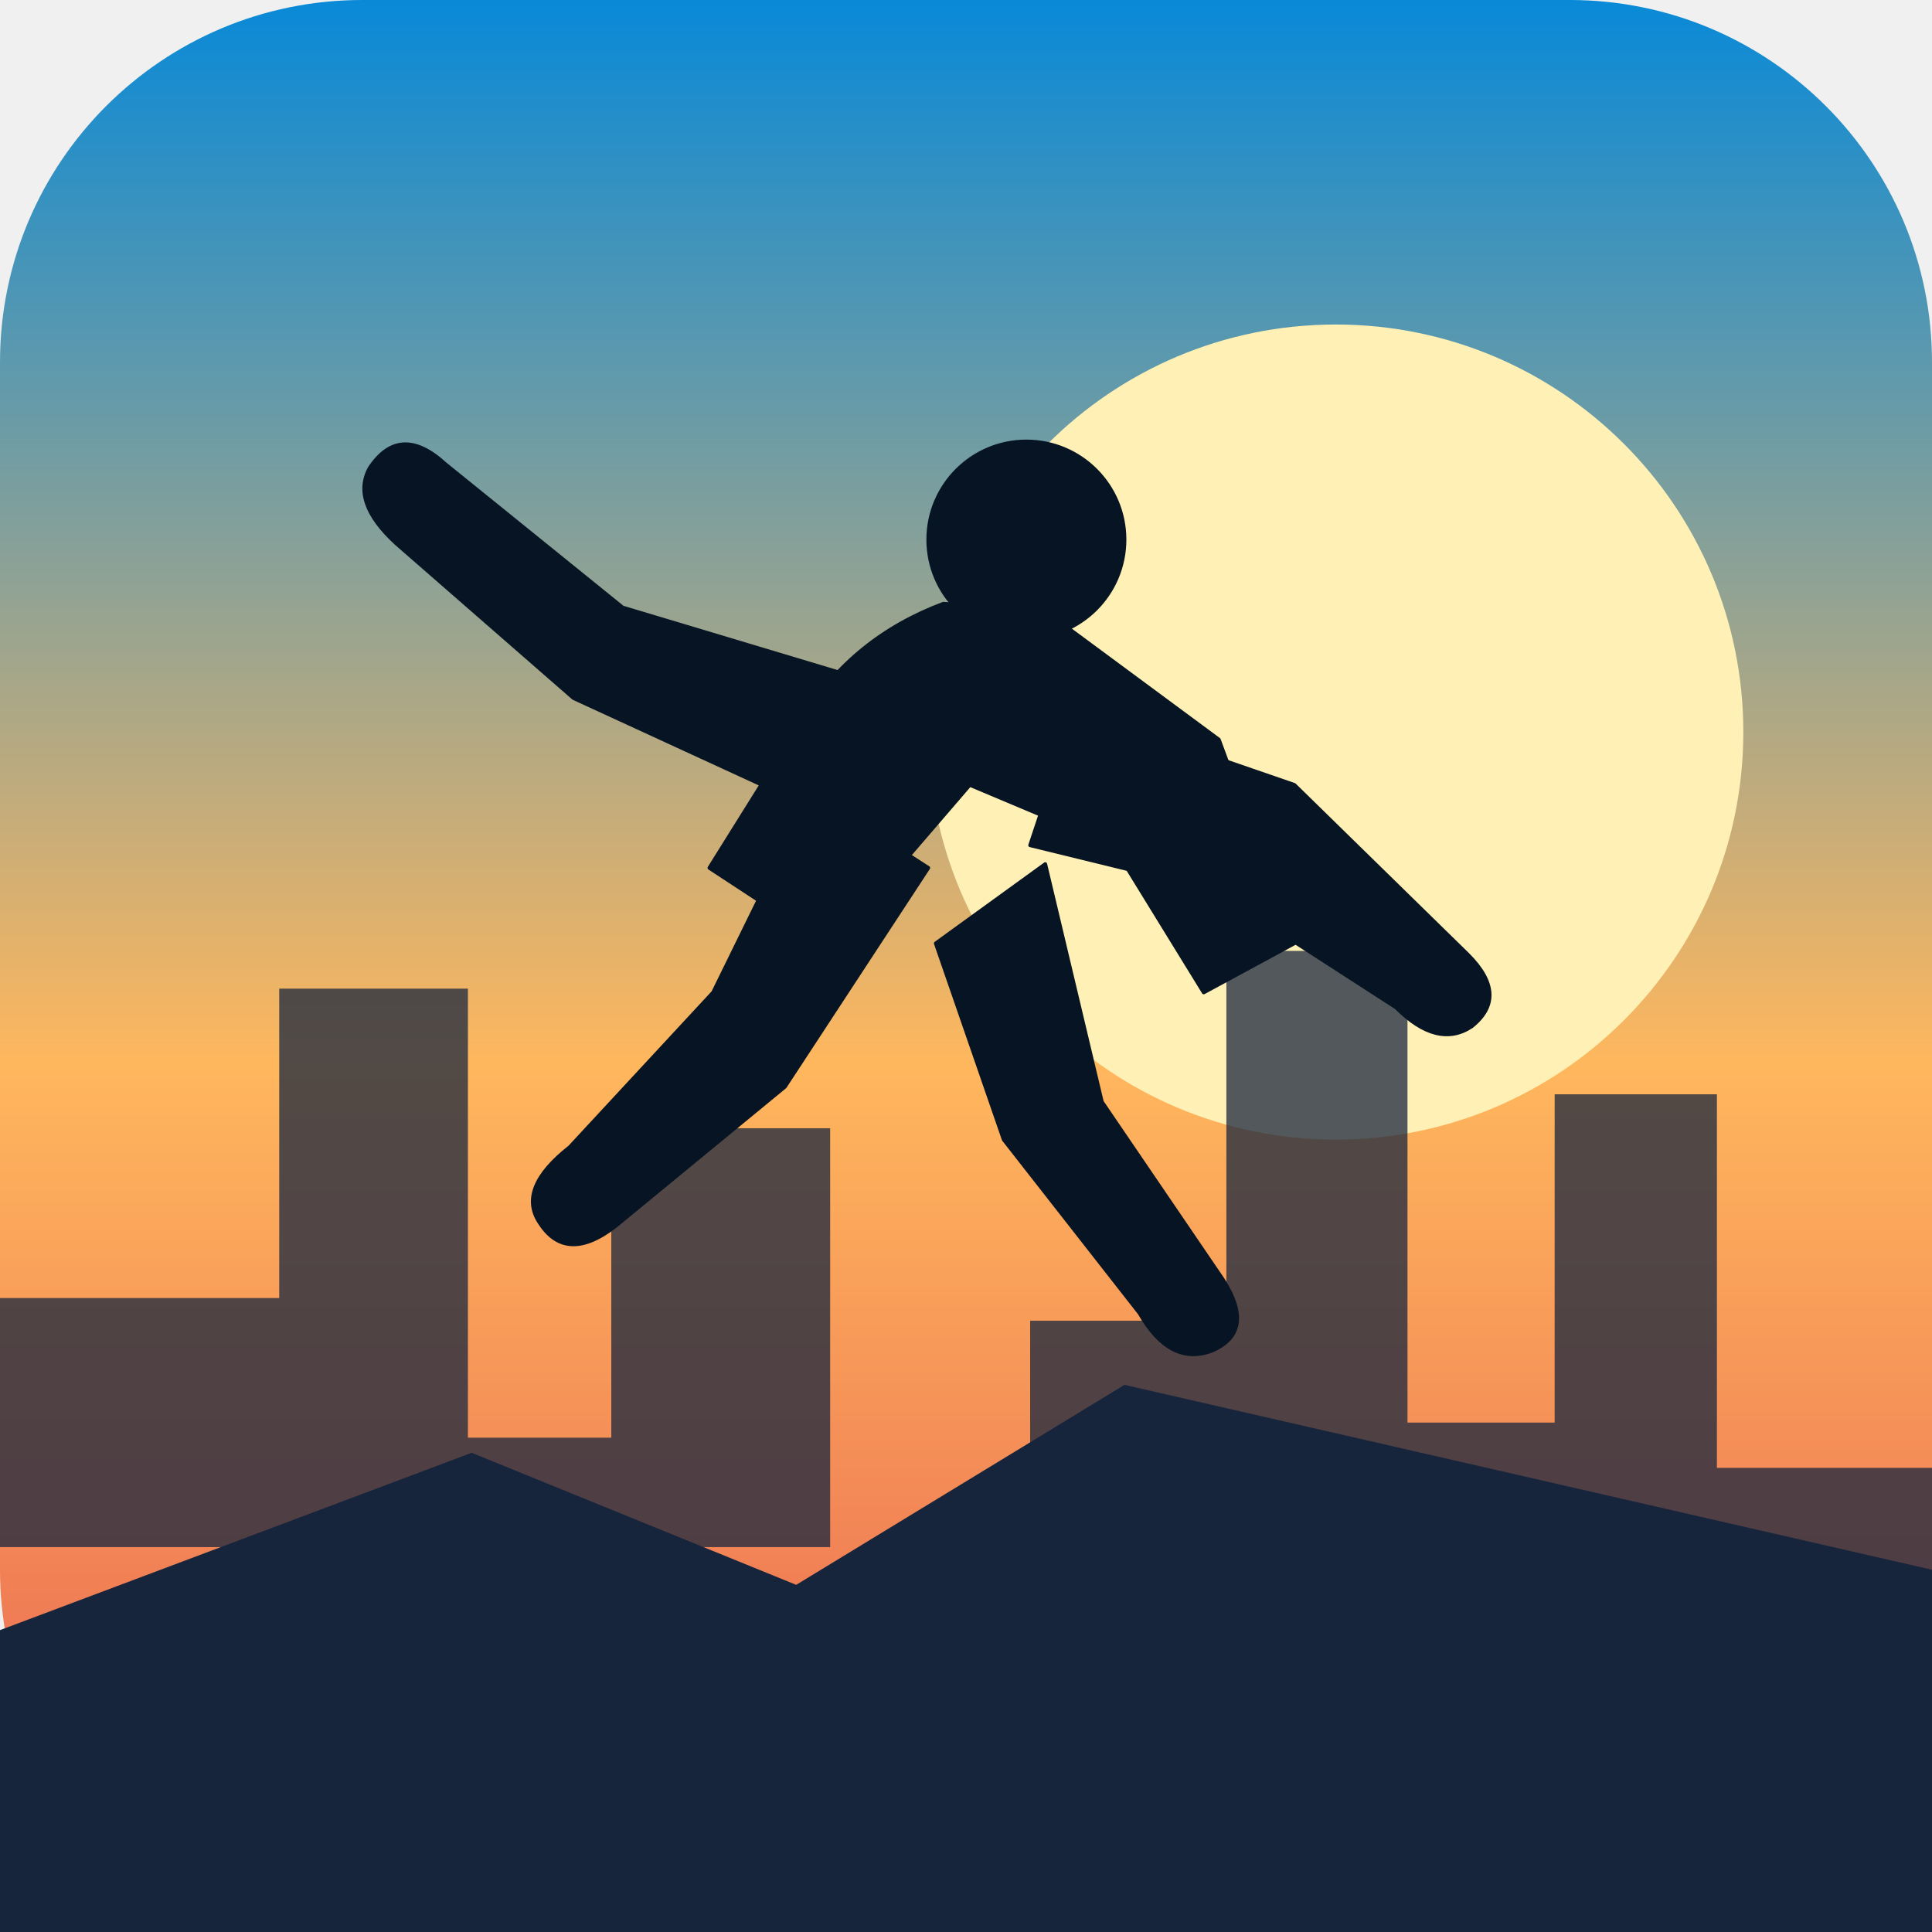
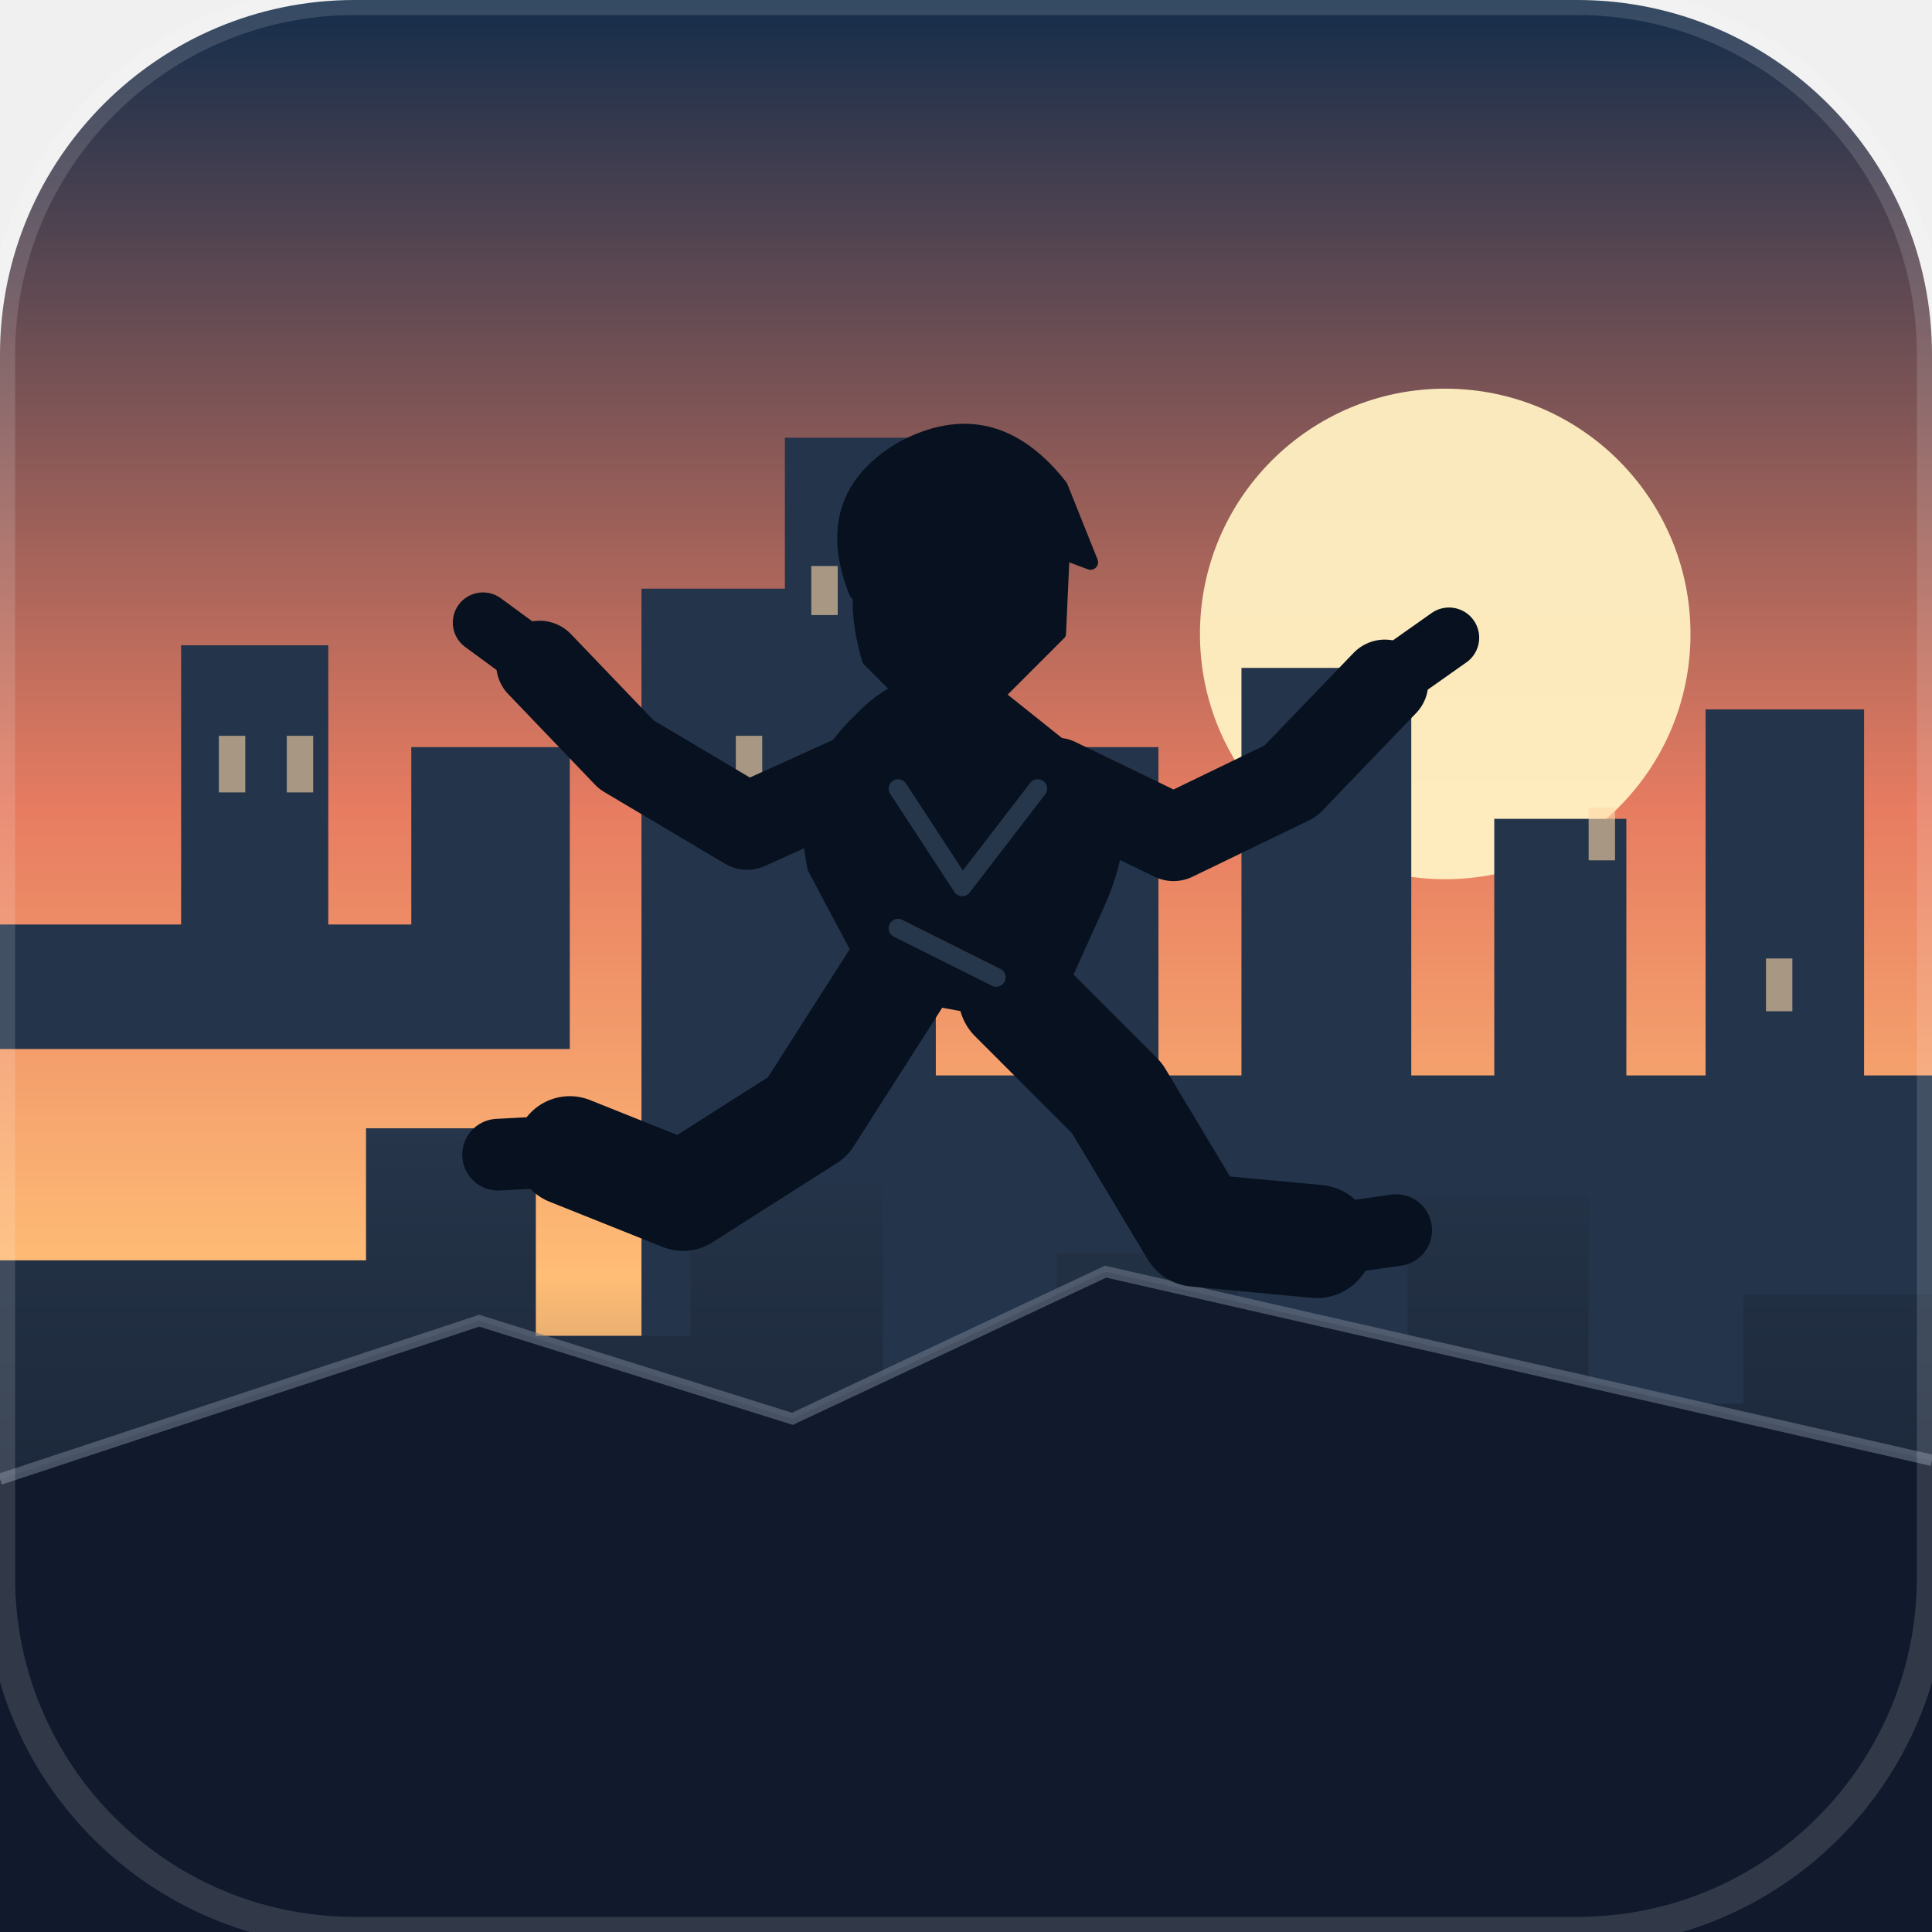
<svg xmlns="http://www.w3.org/2000/svg" width="512" height="512" viewBox="0 0 512 512">
  <defs>
-     <linearGradient id="bg" x2="0" y2="1">
-       <stop stop-color="#0789d8" />
-       <stop offset=".55" stop-color="#ffb75d" />
-       <stop offset="1" stop-color="#e75b50" />
+     <linearGradient id="sky" x1="0" y1="0" x2="0" y2="1">
+       <stop stop-color="#122c4a" />
+       <stop offset=".42" stop-color="#e77c61" />
+       <stop offset=".66" stop-color="#ffbd76" />
+       <stop offset="1" stop-color="#17243a" />
+     </linearGradient>
+     <linearGradient id="roof" x1="0" y1="0" x2="0" y2="1">
+       <stop stop-color="#26354a" />
+       <stop offset="1" stop-color="#101827" />
    </linearGradient>
  </defs>
-   <rect width="512" height="512" rx="96" fill="url(#bg)" />
-   <circle cx="354" cy="194" r="108" fill="#fff1b5" />
-   <g fill="#18263d" opacity=".75">
-     <path d="M0 344h74v-82h50v119h38V299h58v111H0z" />
-     <path d="M273 350h52v-98h48v125h39V290h43v99h57v123H273z" />
+   <rect width="512" height="512" rx="94" fill="url(#sky)" />
+   <circle cx="383" cy="168" r="65" fill="#fff0c2" opacity=".95" />
+   <g fill="#24344b">
+     <path d="M0 245h48v-74h39v74h22v-47h42v80H0z" />
+     <path d="M170 285V156h38v-40h40v169h22v-87h37v87h22V177h45v108h22v-68h35v68h21v-97h42v97h22v227H170z" />
  </g>
-   <path d="M0 432 125 385l86 35 87-53 214 49v96H0z" fill="#17253c" />
-   <g fill="#071423" stroke="#071423" stroke-linecap="round" stroke-linejoin="round">
-     <circle cx="272" cy="143" r="26" />
-     <path d="M250 160q-24 9-37 30l-25 40 32 21 37-43 38 16 24 39 24-13-20-54-46-34z" />
-     <path d="M235 182l-70-21-47-38q-12-11-20 1-5 9 7 20l47 41 63 29z" />
-     <path d="M285 188l58 20 46 45q11 11 1 19-9 6-20-5l-48-31-49-12z" />
-     <path d="M246 230l-38 58-45 37q-13 10-20-1-6-9 8-20l38-41 26-53z" />
-     <path d="M277 229l15 63 32 47q9 14-3 19-11 4-19-10l-36-46-18-52z" />
+   <g fill="#ffd9a8" opacity=".6">
+     <path d="M58 195h7v15h-7zm18 0h7v15h-7zm119 0h7v13h-7zm20-45h7v13h-7zm69 75h7v14h-7zm61-27h7v14h-7zm76 16h7v14h-7zm47 40h7v14h-7z" />
  </g>
+   <path d="M0 334h97v-35h45v55h41v-41h51v57h46v-38h48v42h45v-57h48v55h41v-29h50v169H0z" fill="url(#roof)" />
+   <path d="M0 392 127 350 210 376 293 337 512 387V512H0z" fill="#101a2c" />
+   <path d="M0 392 127 350 210 376 293 337 512 387" fill="none" stroke="#6c7788" stroke-width="3" opacity=".6" />
+   <g fill="#07111f" stroke="#07111f" stroke-linecap="round" stroke-linejoin="round">
+     <path d="M228 191Q244 174 265 185L290 205Q301 216 291 239L277 270 233 262 216 230Q211 207 228 191Z" stroke-width="4" />
+     <path d="M229 205 198 219 166 200 143 176" fill="none" stroke-width="23" />
+     <path d="M143 176 128 165" fill="none" stroke-width="16" />
+     <path d="M280 207 311 222 342 207 367 181" fill="none" stroke-width="23" />
+     <path d="M367 181 384 169" fill="none" stroke-width="16" />
+     <path d="M237 260 214 296 181 317 151 305" fill="none" stroke-width="29" />
+     <path d="M151 305 132 306" fill="none" stroke-width="19" />
+     <path d="M269 264 296 291 317 326 349 329" fill="none" stroke-width="30" />
+     <path d="M349 329 370 326" fill="none" stroke-width="19" />
+     <path d="M230 175Q221 145 244 130Q267 123 282 146L281 168 261 188 239 184Z" stroke-width="3" />
+     <path d="M227 157Q217 132 239 119Q263 106 281 129L289 149 265 140 250 150 237 143Z" stroke-width="4" />
+     <path d="M238 209 255 235 275 209M238 246l26 13" fill="none" stroke="#26364b" stroke-width="5" />
+   </g>
+   <rect width="512" height="512" rx="94" fill="none" stroke="#ffffff" stroke-opacity=".14" stroke-width="8" />
</svg>
